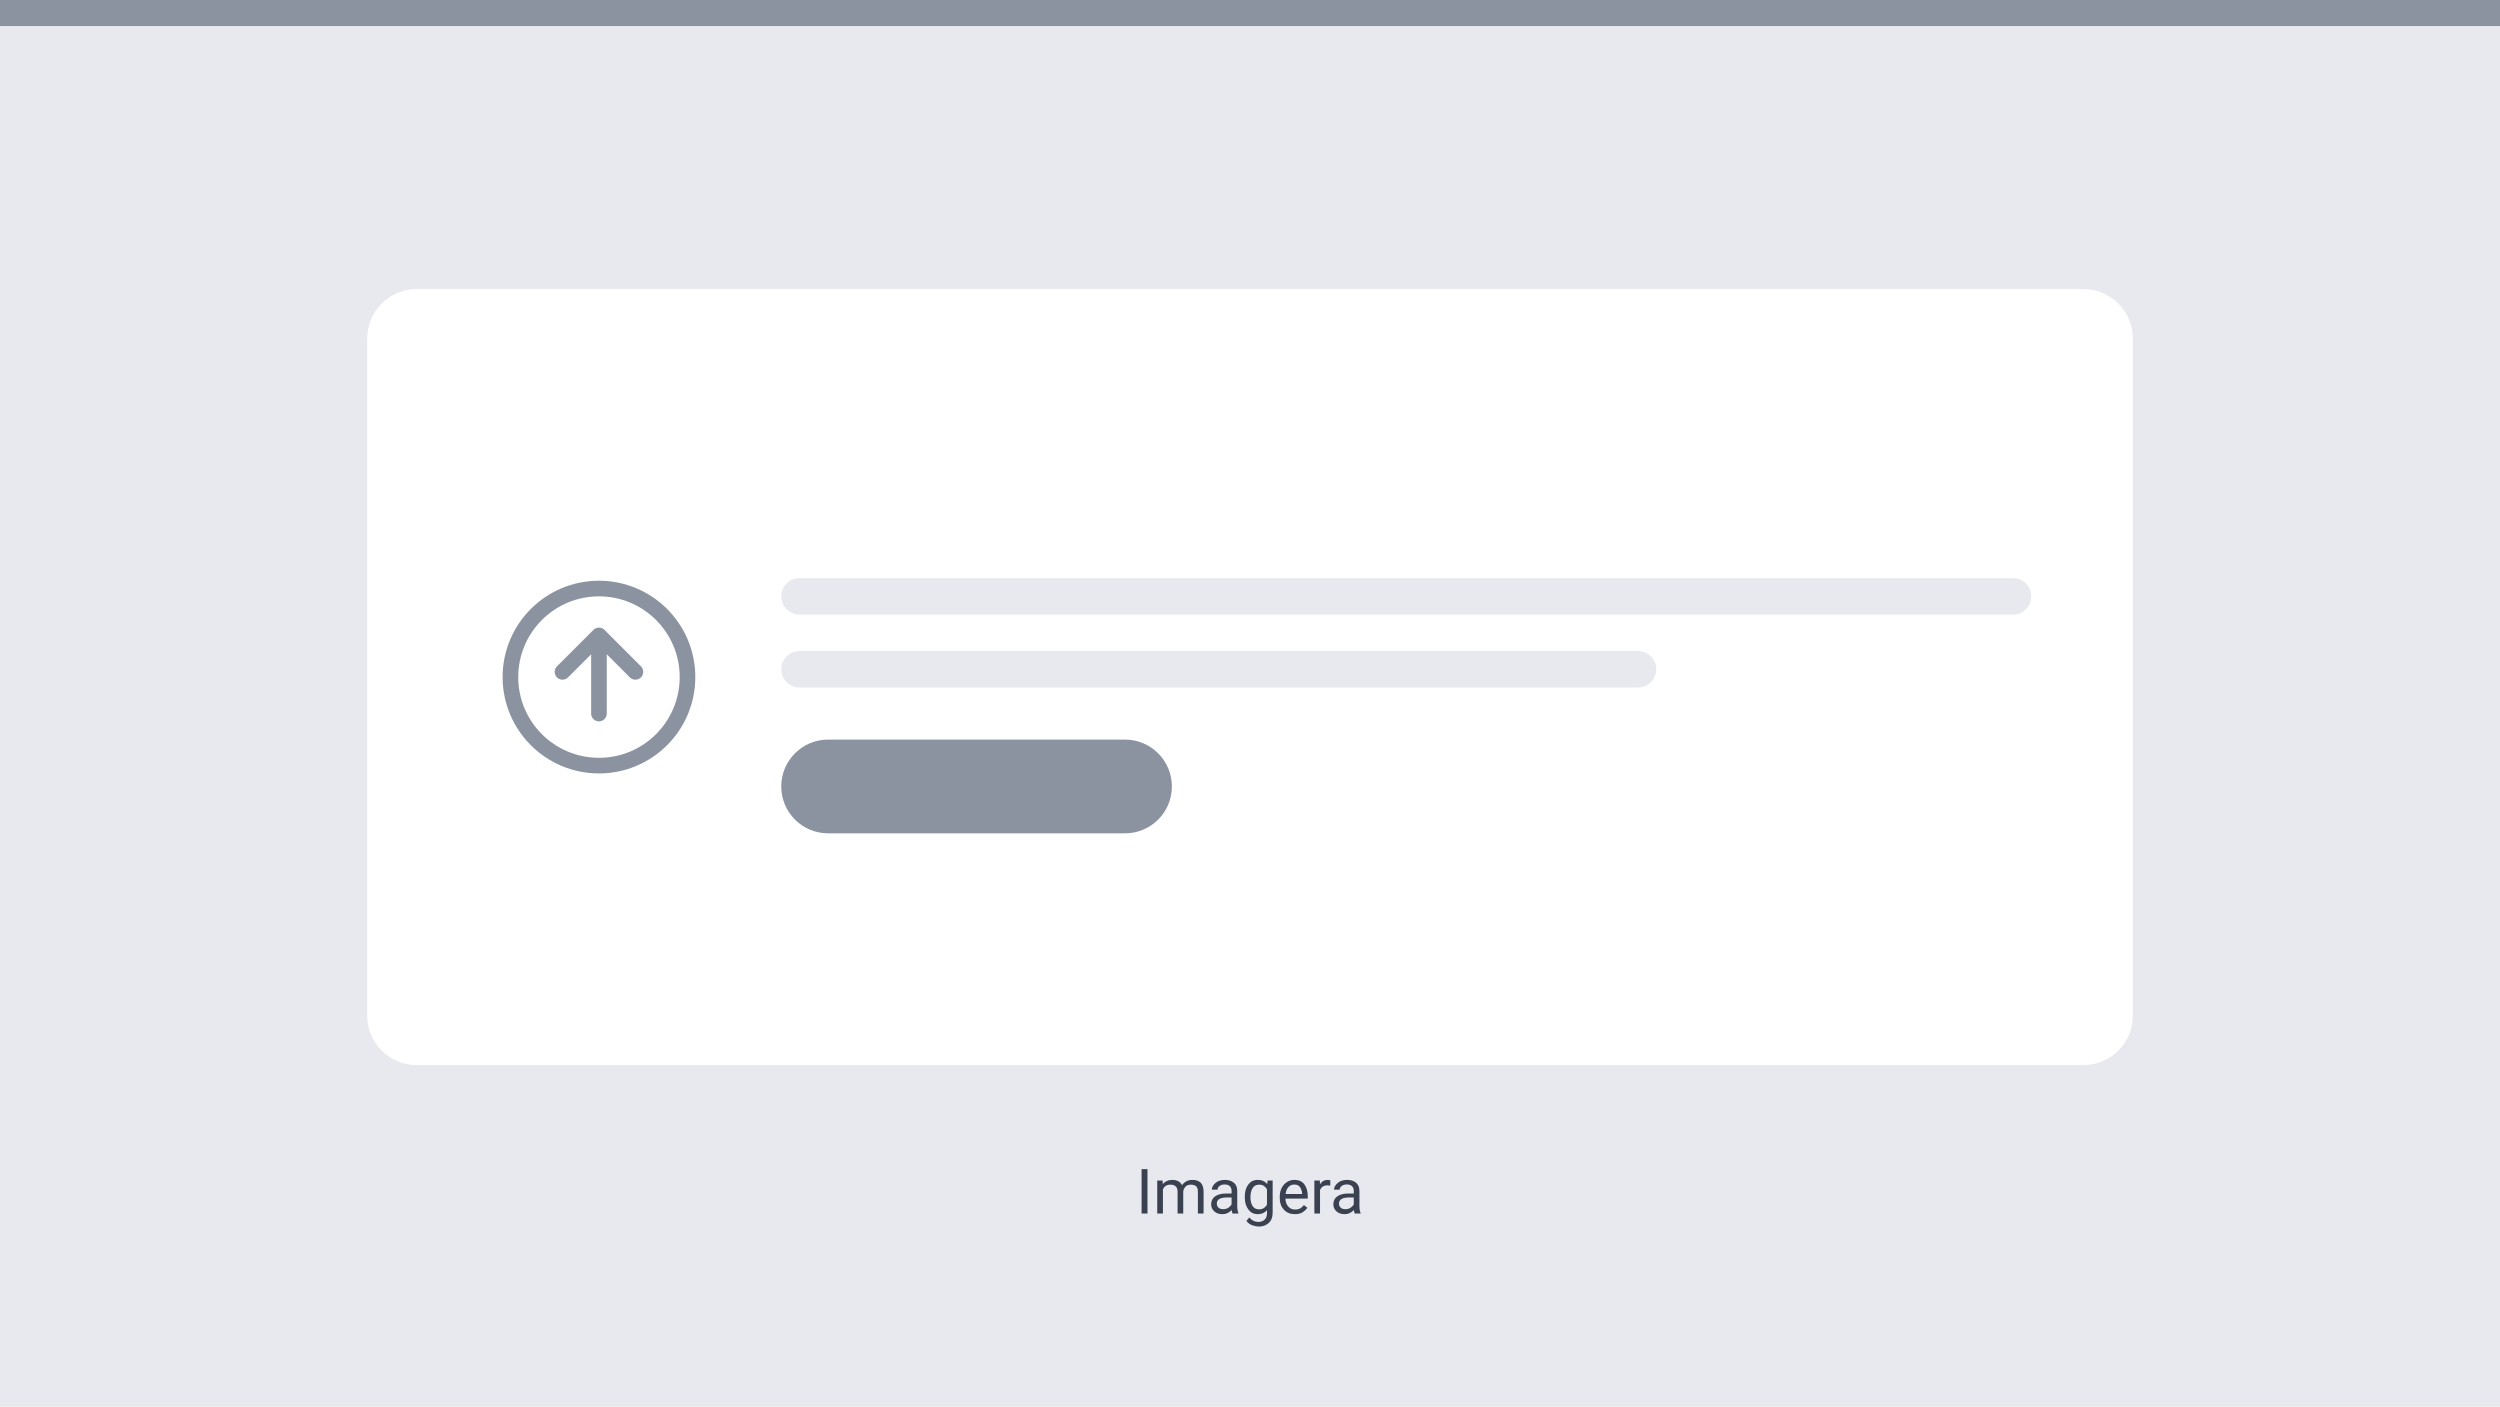
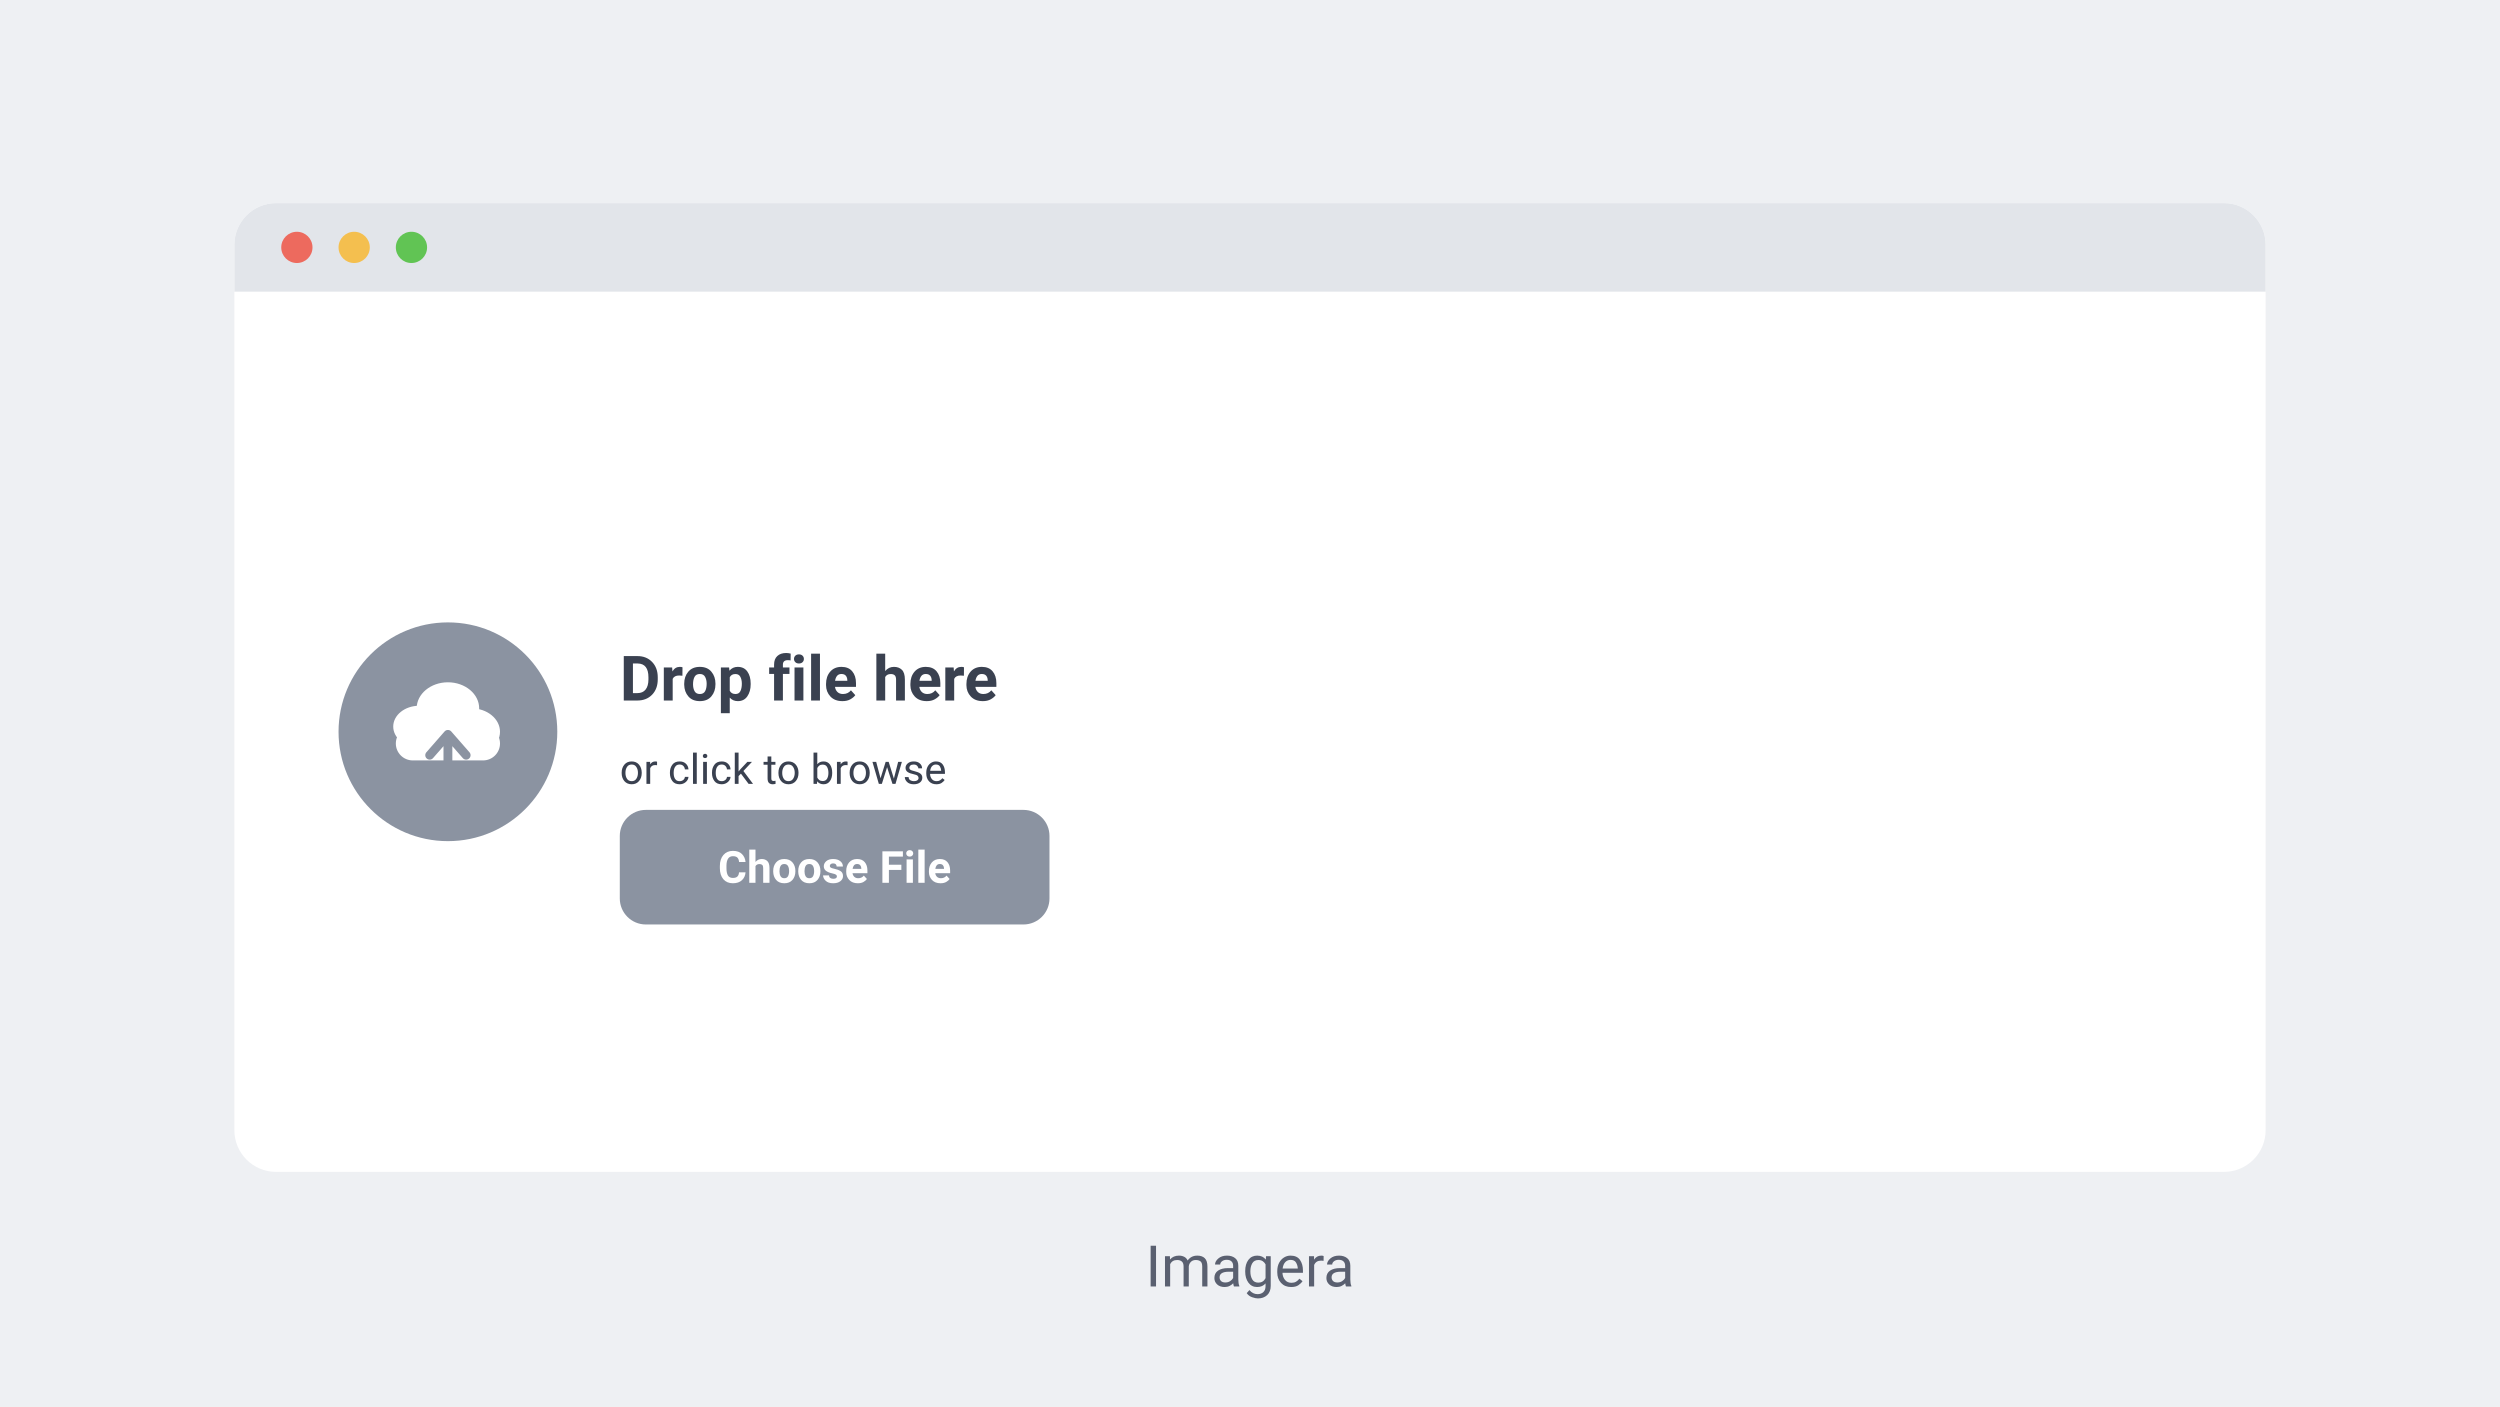
<svg xmlns="http://www.w3.org/2000/svg" width="960" height="540" viewBox="0 0 960 540">
-   <rect width="960" height="540" fill="#E7E9EE" />
-   <rect x="0" y="0" width="960" height="10" fill="#8B93A1" />
-   <rect x="140" y="110" width="680" height="300" rx="20" fill="#FFFFFF" stroke="#E7E9EE" stroke-width="2" />
-   <circle cx="230" cy="260" r="34" fill="none" stroke="#8B93A1" stroke-width="6" />
-   <path d="M 230 274 L 230 246 M 216 258 L 230 244 L 244 258" fill="none" stroke="#8B93A1" stroke-width="6" stroke-linecap="round" stroke-linejoin="round" />
-   <rect x="300" y="222" width="480" height="14" rx="7" fill="#E7E9EE" />
-   <rect x="300" y="250" width="336" height="14" rx="7" fill="#E7E9EE" />
-   <rect x="300" y="284" width="150" height="36" rx="18" fill="#8B93A1" />
-   <text x="480" y="466" text-anchor="middle" font-family="system-ui, -apple-system, 'Segoe UI', Roboto, sans-serif" font-size="24" fill="#3A4150">Imagera</text>
+   <rect width="960" height="540" fill="#EEF0F3" />
+   <rect x="90" y="78" width="780" height="372" rx="16" fill="#FFFFFF" />
+   <path d="M 90 94 A 16 16 0 0 1 106 78 L 854 78 A 16 16 0 0 1 870 94 L 870 112 L 90 112 Z" fill="#E2E5EA" />
+   <circle cx="114" cy="95" r="6" fill="#ED6A5E" />
+   <circle cx="136" cy="95" r="6" fill="#F4BF4F" />
+   <circle cx="158" cy="95" r="6" fill="#61C454" />
+   <circle cx="172" cy="281" r="42" fill="#8B93A1" />
+   <ellipse cx="161" cy="279" rx="10" ry="8" fill="#FFFFFF" />
+   <ellipse cx="181" cy="281" rx="11" ry="9" fill="#FFFFFF" />
+   <ellipse cx="172" cy="272" rx="12" ry="10" fill="#FFFFFF" />
+   <rect x="152" y="279" width="40" height="13" rx="6.5" fill="#FFFFFF" />
+   <path d="M 172 301 L 172 283 M 165 290 L 172 282 L 179 290" fill="none" stroke="#8B93A1" stroke-width="3.4" stroke-linecap="round" stroke-linejoin="round" />
+   <text x="238" y="269" font-family="system-ui, -apple-system, 'Segoe UI', Roboto, sans-serif" font-size="24" font-weight="700" fill="#3A4150">Drop file here</text>
+   <text x="238" y="301" font-family="system-ui, -apple-system, 'Segoe UI', Roboto, sans-serif" font-size="16" font-weight="400" fill="#3A4150">or click to browse</text>
+   <rect x="238" y="311" width="165" height="44" rx="10" fill="#8B93A1" />
+   <text x="320.5" y="339" text-anchor="middle" font-family="system-ui, -apple-system, 'Segoe UI', Roboto, sans-serif" font-size="17" font-weight="600" fill="#FFFFFF">Choose File</text>
+   <text x="480" y="494" text-anchor="middle" font-family="system-ui, -apple-system, 'Segoe UI', Roboto, sans-serif" font-size="22" fill="#5A6070">Imagera</text>
</svg>
